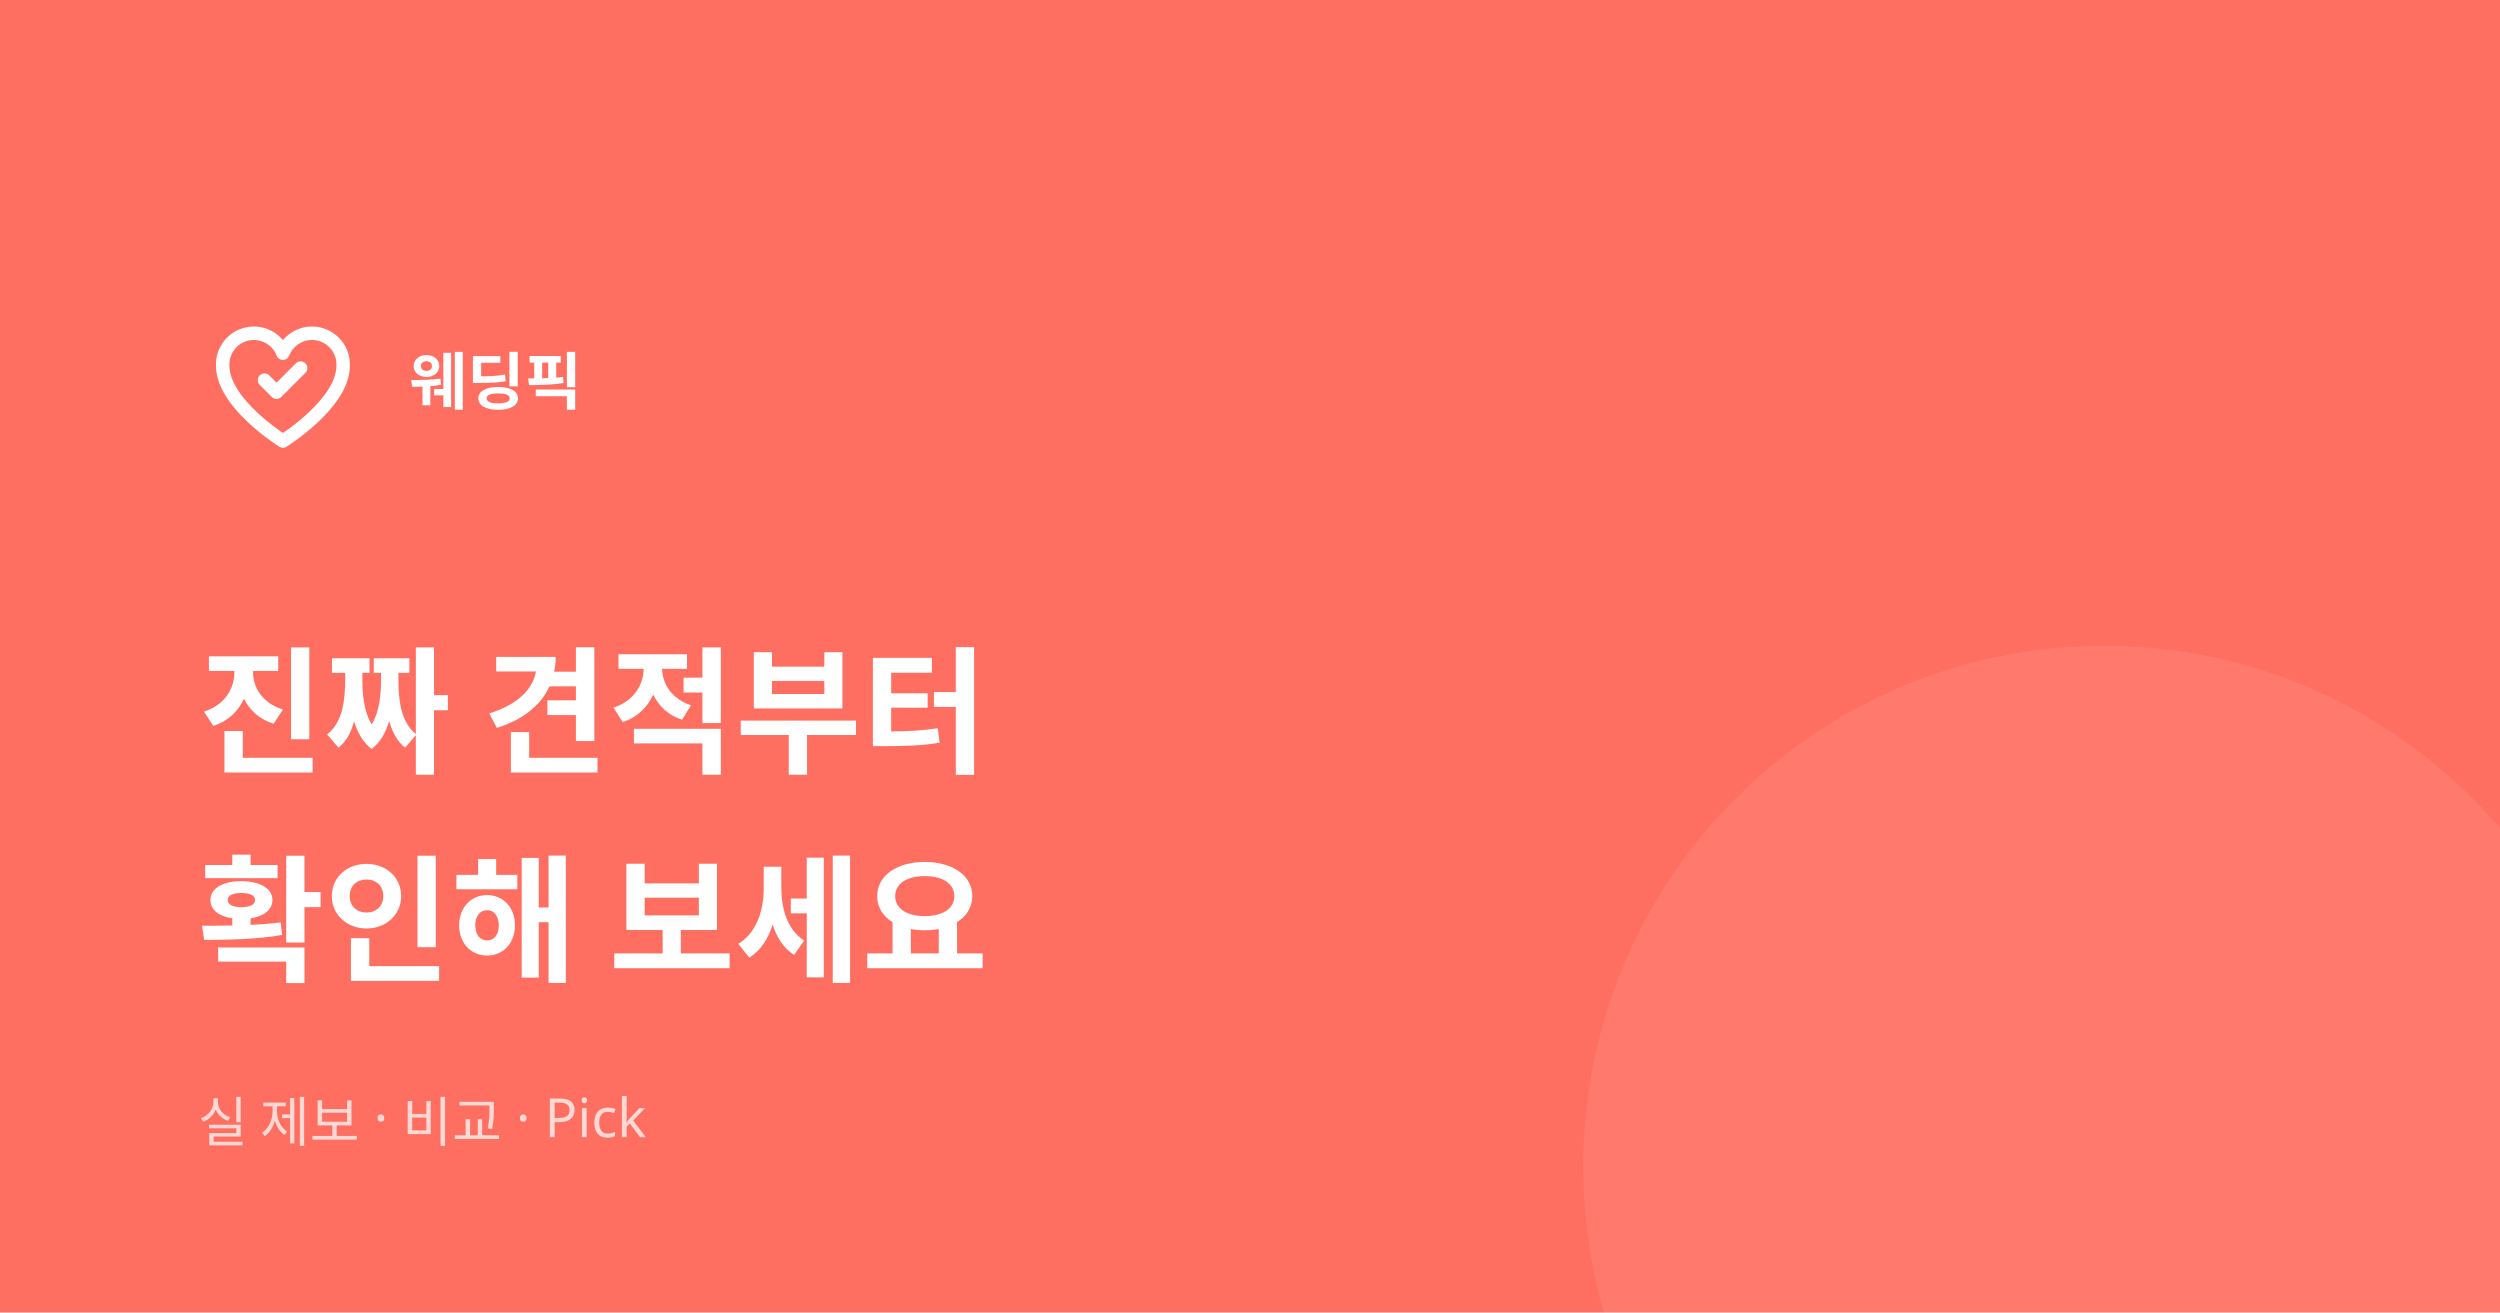
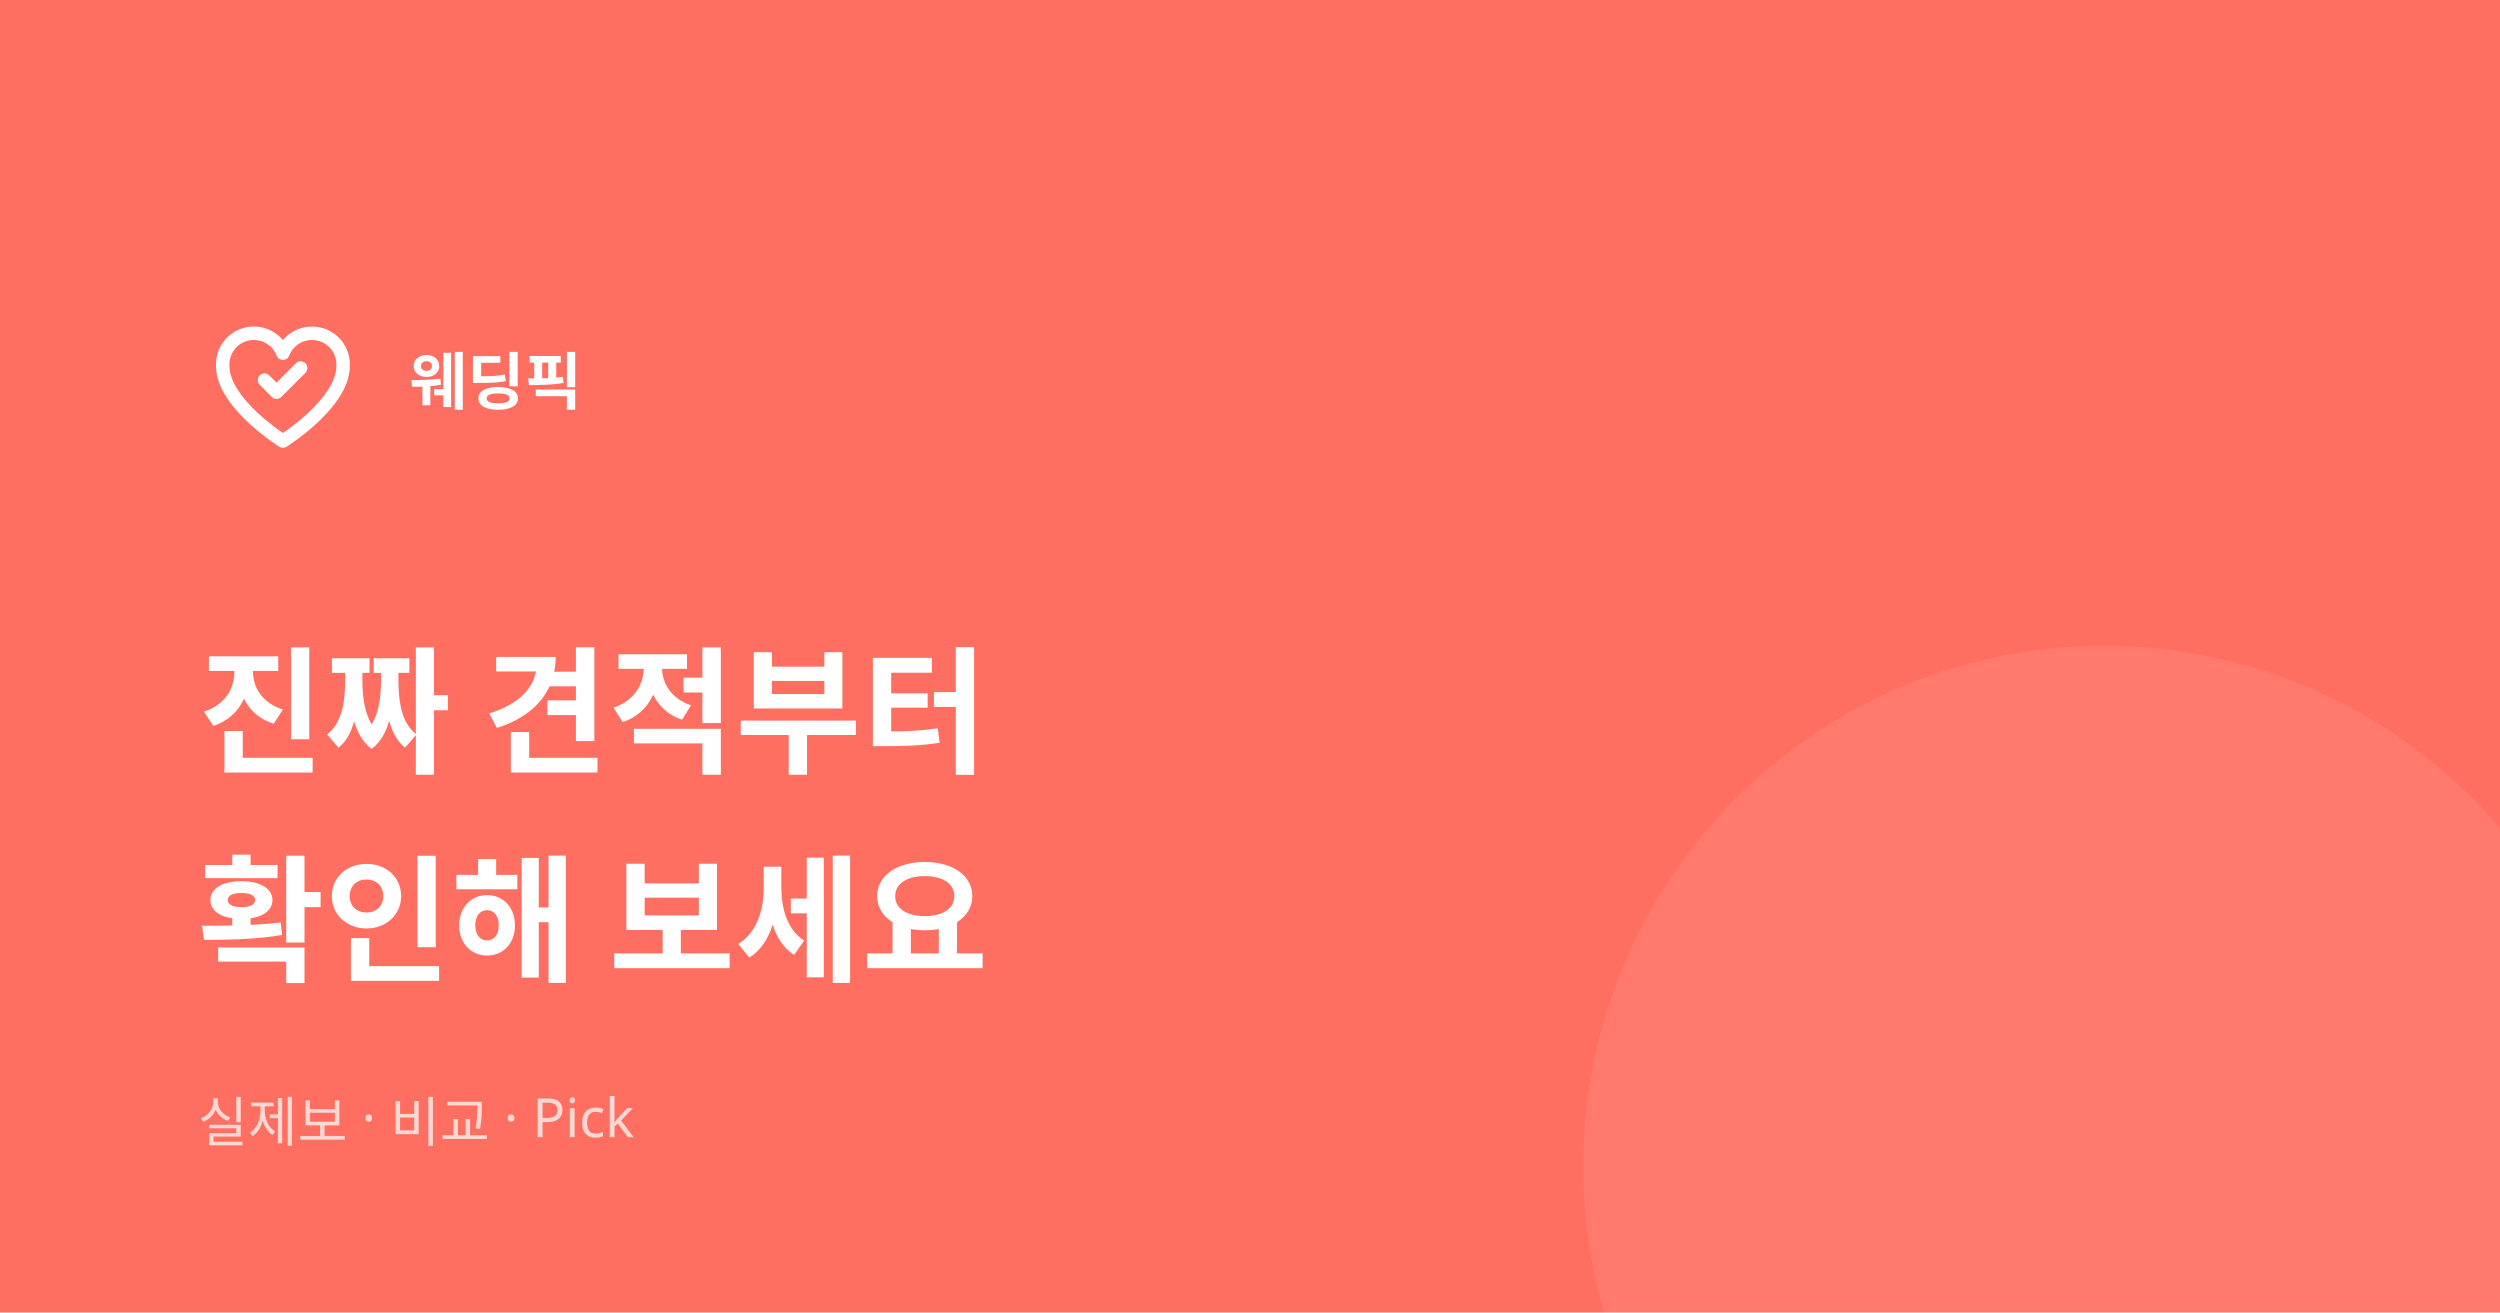
<svg xmlns="http://www.w3.org/2000/svg" width="1200" height="630" viewBox="0 0 1200 630">
  <rect width="1200" height="630" fill="#FF6F61" />
  <circle cx="1010" cy="560" r="250" fill="#FFFFFF" opacity="0.08" />
  <g transform="translate(95 142) scale(3.4)" fill="none" stroke="#FFFFFF" stroke-width="1.9" stroke-linecap="round" stroke-linejoin="round">
    <path d="M12 20.5S3.5 15.2 3.5 9.9A4.4 4.4 0 0 1 12 8.1a4.4 4.4 0 0 1 8.5 1.8c0 5.3-8.5 10.6-8.5 10.6Z" />
    <path d="M9.4 11.9l1.7 1.7 3.4-3.4" />
  </g>
  <g font-family="NanumSquare, 'Malgun Gothic', 'Apple SD Gothic Neo', sans-serif" fill="#FFFFFF">
    <text x="196.6" y="194" font-size="30" font-weight="700">웨딩픽</text>
    <text x="95" y="366" font-size="66" font-weight="700">진짜 견적부터</text>
    <text x="95" y="466" font-size="66" font-weight="700">확인해 보세요</text>
-     <text x="95" y="548" font-size="26" opacity="0.72">실 제보 · 비교 · Pick</text>
+     <text x="95" y="548" font-size="26" opacity="0.72">실제보 · 비교 · Pick</text>
  </g>
</svg>
